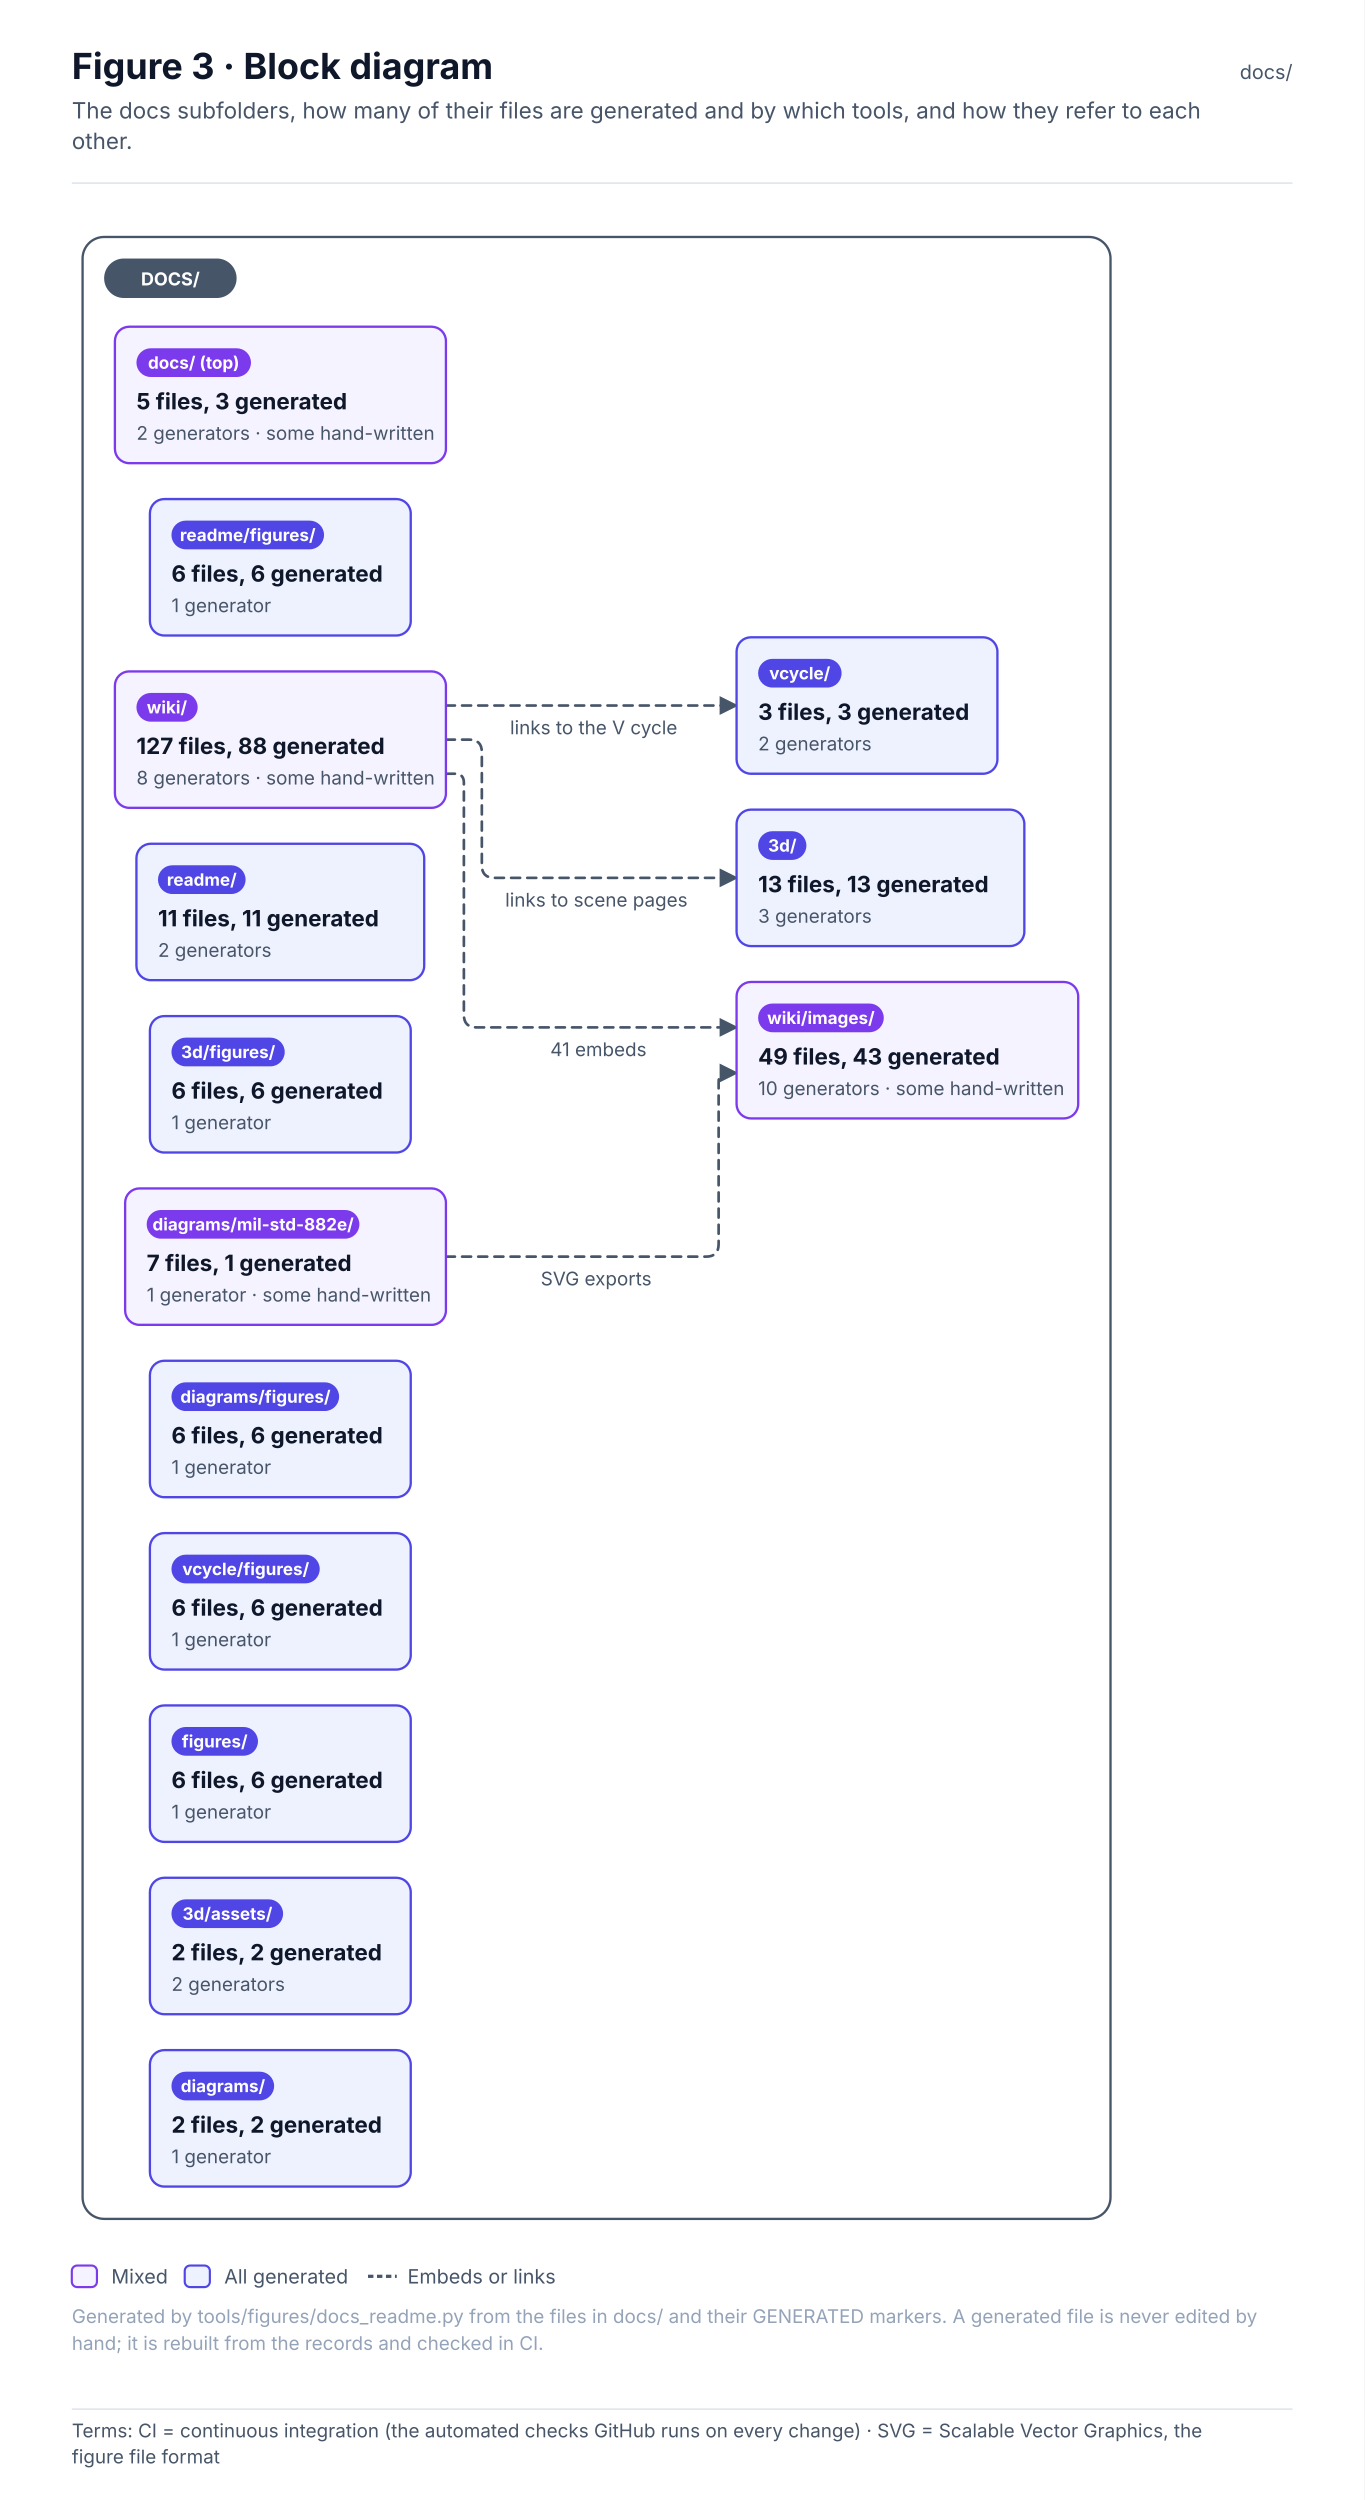
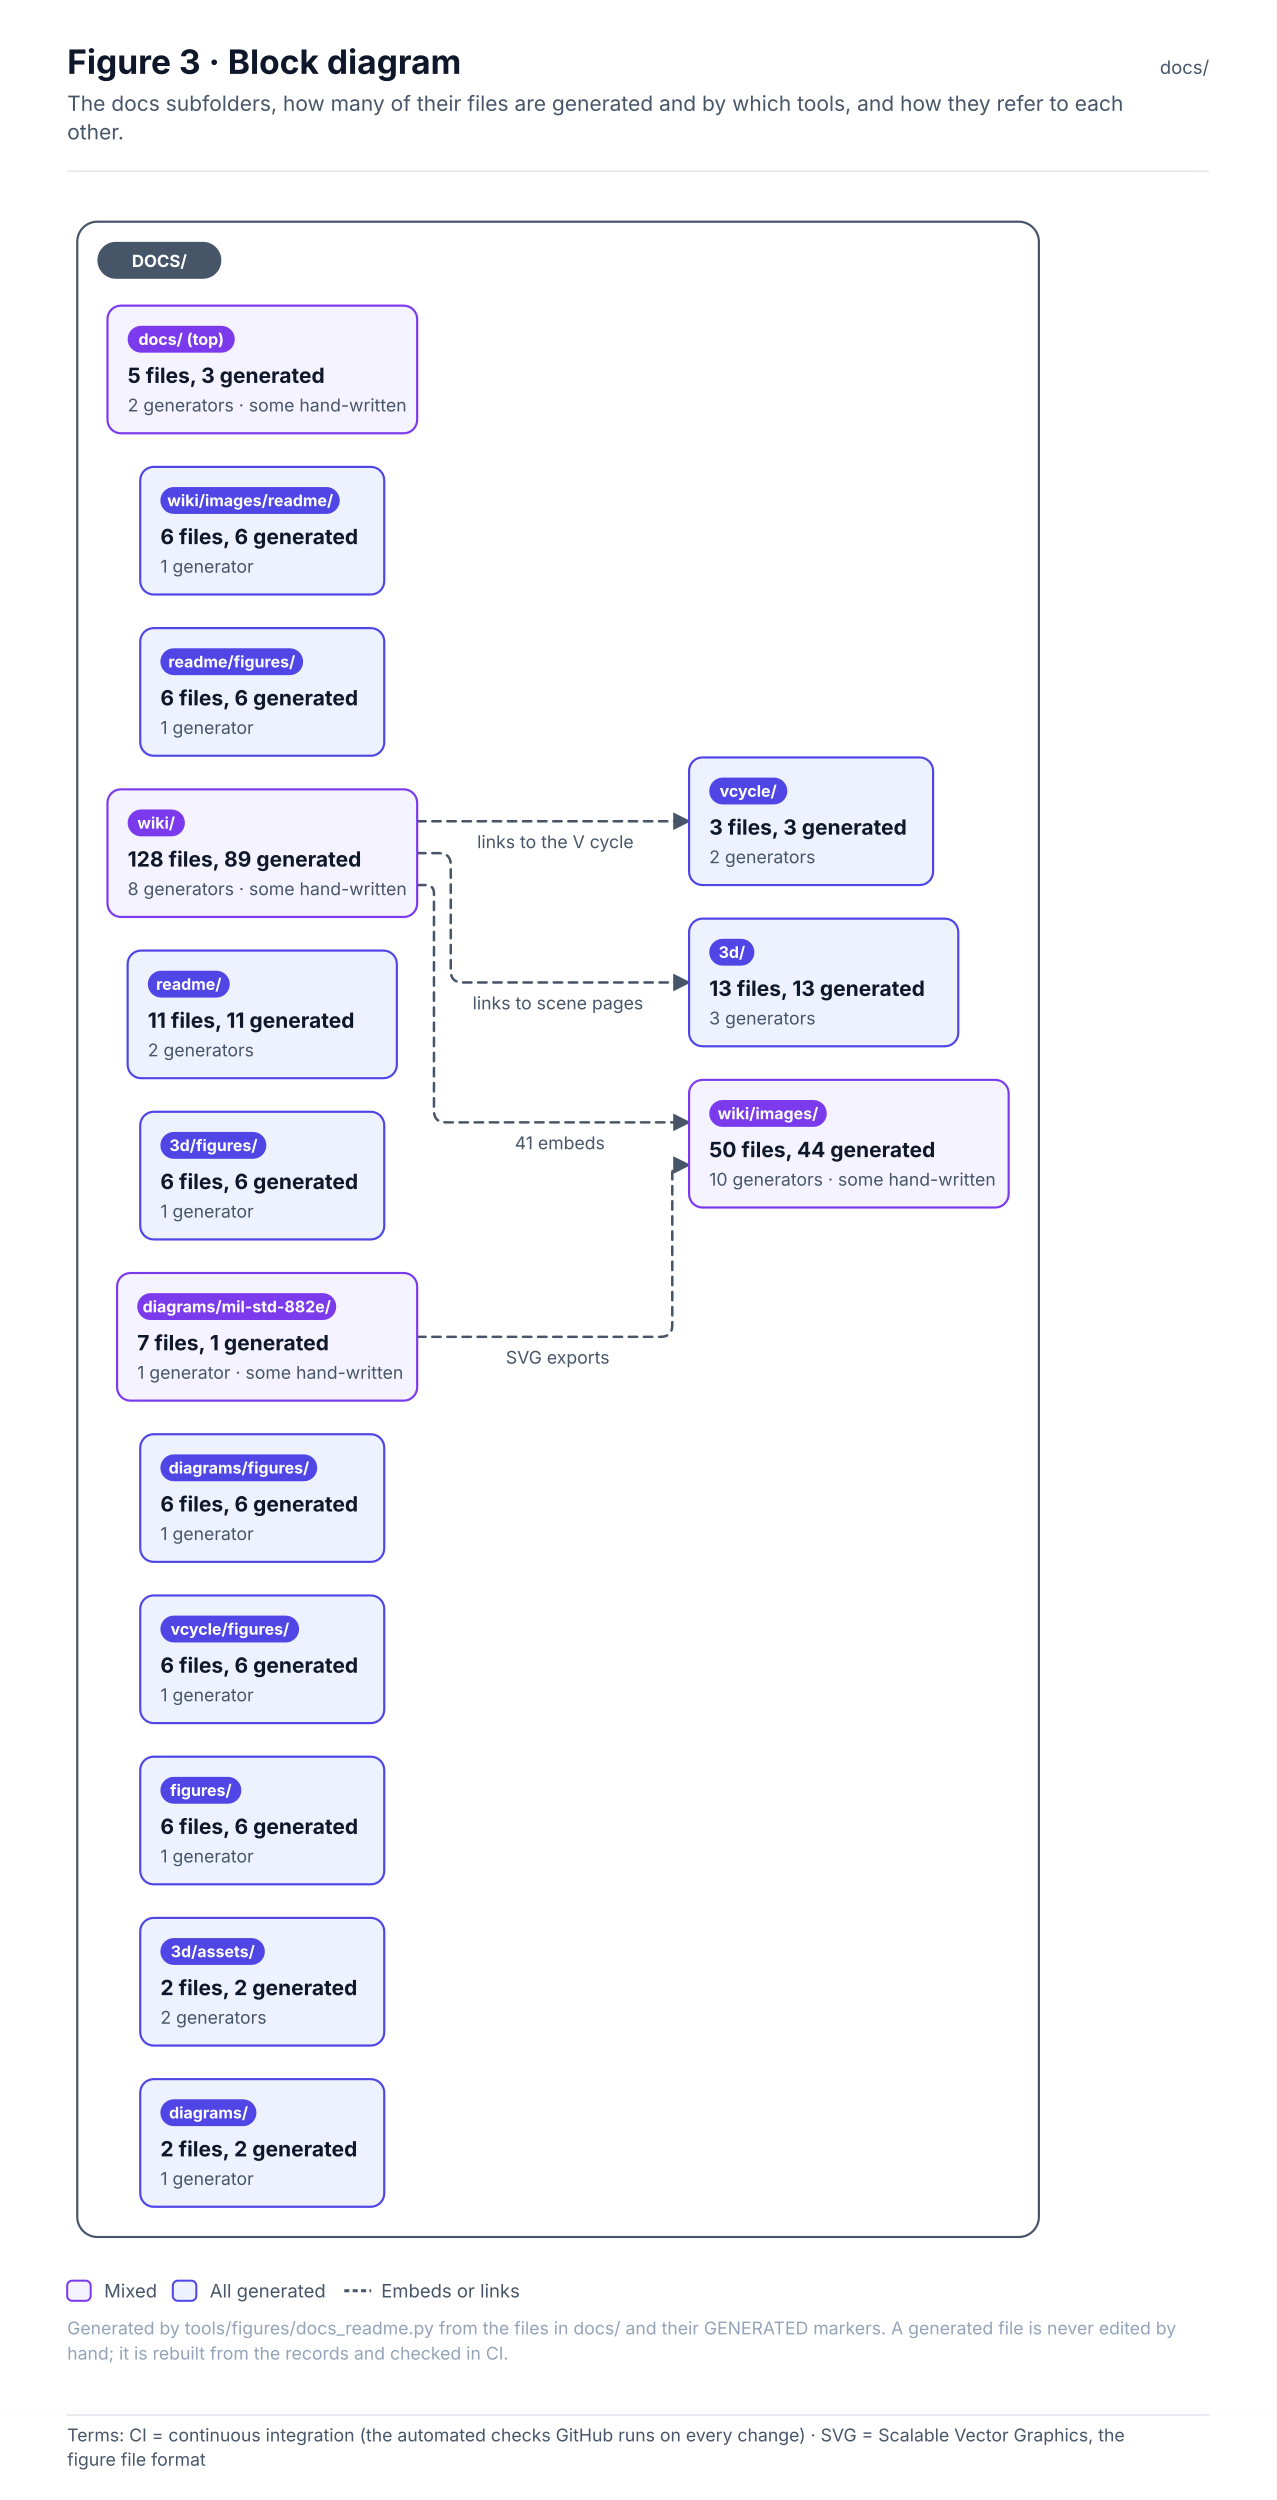
- <svg xmlns="http://www.w3.org/2000/svg" width="760" height="1392.6" viewBox="0 0 760 1392.6" font-family="Inter, 'Segoe UI', Helvetica, Arial, sans-serif" role="img">
+ <svg xmlns="http://www.w3.org/2000/svg" width="760" height="1488.6" viewBox="0 0 760 1488.6" font-family="Inter, 'Segoe UI', Helvetica, Arial, sans-serif" role="img">
  <defs>
    <pattern id="hatch" patternUnits="userSpaceOnUse" width="6" height="6" patternTransform="rotate(45)">
      <rect width="6" height="6" fill="#F1F5F9" />
      <line x1="0" y1="0" x2="0" y2="6" stroke="#E2E8F0" stroke-width="2" />
    </pattern>
    <marker id="arr-ink" viewBox="0 0 10 10" refX="9" refY="5" markerWidth="7" markerHeight="7" orient="auto-start-reverse">
      <path d="M0 0 L10 5 L0 10 z" fill="#475569" />
    </marker>
    <marker id="dia-ink" viewBox="0 0 16 10" refX="15" refY="5" markerWidth="12" markerHeight="8" orient="auto-start-reverse">
      <path d="M1 5 L8 1 L15 5 L8 9 z" fill="#475569" />
    </marker>
    <marker id="tri-ink" viewBox="0 0 12 12" refX="11" refY="6" markerWidth="10" markerHeight="10" orient="auto-start-reverse">
      <path d="M1 1 L11 6 L1 11 z" fill="#FFFFFF" stroke="#475569" stroke-width="1.2" />
    </marker>
    <marker id="arr-system" viewBox="0 0 10 10" refX="9" refY="5" markerWidth="7" markerHeight="7" orient="auto-start-reverse">
      <path d="M0 0 L10 5 L0 10 z" fill="#4F46E5" />
    </marker>
    <marker id="dia-system" viewBox="0 0 16 10" refX="15" refY="5" markerWidth="12" markerHeight="8" orient="auto-start-reverse">
      <path d="M1 5 L8 1 L15 5 L8 9 z" fill="#4F46E5" />
    </marker>
    <marker id="tri-system" viewBox="0 0 12 12" refX="11" refY="6" markerWidth="10" markerHeight="10" orient="auto-start-reverse">
      <path d="M1 1 L11 6 L1 11 z" fill="#FFFFFF" stroke="#4F46E5" stroke-width="1.2" />
    </marker>
    <marker id="arr-software" viewBox="0 0 10 10" refX="9" refY="5" markerWidth="7" markerHeight="7" orient="auto-start-reverse">
      <path d="M0 0 L10 5 L0 10 z" fill="#0F766E" />
    </marker>
    <marker id="dia-software" viewBox="0 0 16 10" refX="15" refY="5" markerWidth="12" markerHeight="8" orient="auto-start-reverse">
      <path d="M1 5 L8 1 L15 5 L8 9 z" fill="#0F766E" />
    </marker>
    <marker id="tri-software" viewBox="0 0 12 12" refX="11" refY="6" markerWidth="10" markerHeight="10" orient="auto-start-reverse">
      <path d="M1 1 L11 6 L1 11 z" fill="#FFFFFF" stroke="#0F766E" stroke-width="1.2" />
    </marker>
    <marker id="arr-safety" viewBox="0 0 10 10" refX="9" refY="5" markerWidth="7" markerHeight="7" orient="auto-start-reverse">
      <path d="M0 0 L10 5 L0 10 z" fill="#C2410C" />
    </marker>
    <marker id="dia-safety" viewBox="0 0 16 10" refX="15" refY="5" markerWidth="12" markerHeight="8" orient="auto-start-reverse">
      <path d="M1 5 L8 1 L15 5 L8 9 z" fill="#C2410C" />
    </marker>
    <marker id="tri-safety" viewBox="0 0 12 12" refX="11" refY="6" markerWidth="10" markerHeight="10" orient="auto-start-reverse">
      <path d="M1 1 L11 6 L1 11 z" fill="#FFFFFF" stroke="#C2410C" stroke-width="1.2" />
    </marker>
    <marker id="arr-interface" viewBox="0 0 10 10" refX="9" refY="5" markerWidth="7" markerHeight="7" orient="auto-start-reverse">
      <path d="M0 0 L10 5 L0 10 z" fill="#7C3AED" />
    </marker>
    <marker id="dia-interface" viewBox="0 0 16 10" refX="15" refY="5" markerWidth="12" markerHeight="8" orient="auto-start-reverse">
      <path d="M1 5 L8 1 L15 5 L8 9 z" fill="#7C3AED" />
    </marker>
    <marker id="tri-interface" viewBox="0 0 12 12" refX="11" refY="6" markerWidth="10" markerHeight="10" orient="auto-start-reverse">
      <path d="M1 1 L11 6 L1 11 z" fill="#FFFFFF" stroke="#7C3AED" stroke-width="1.2" />
    </marker>
    <marker id="arr-external" viewBox="0 0 10 10" refX="9" refY="5" markerWidth="7" markerHeight="7" orient="auto-start-reverse">
      <path d="M0 0 L10 5 L0 10 z" fill="#64748B" />
    </marker>
    <marker id="dia-external" viewBox="0 0 16 10" refX="15" refY="5" markerWidth="12" markerHeight="8" orient="auto-start-reverse">
      <path d="M1 5 L8 1 L15 5 L8 9 z" fill="#64748B" />
    </marker>
    <marker id="tri-external" viewBox="0 0 12 12" refX="11" refY="6" markerWidth="10" markerHeight="10" orient="auto-start-reverse">
      <path d="M1 1 L11 6 L1 11 z" fill="#FFFFFF" stroke="#64748B" stroke-width="1.2" />
    </marker>
    <marker id="arr-work" viewBox="0 0 10 10" refX="9" refY="5" markerWidth="7" markerHeight="7" orient="auto-start-reverse">
      <path d="M0 0 L10 5 L0 10 z" fill="#475569" />
    </marker>
    <marker id="dia-work" viewBox="0 0 16 10" refX="15" refY="5" markerWidth="12" markerHeight="8" orient="auto-start-reverse">
      <path d="M1 5 L8 1 L15 5 L8 9 z" fill="#475569" />
    </marker>
    <marker id="tri-work" viewBox="0 0 12 12" refX="11" refY="6" markerWidth="10" markerHeight="10" orient="auto-start-reverse">
      <path d="M1 1 L11 6 L1 11 z" fill="#FFFFFF" stroke="#475569" stroke-width="1.2" />
    </marker>
    <marker id="arr-muted" viewBox="0 0 10 10" refX="9" refY="5" markerWidth="7" markerHeight="7" orient="auto-start-reverse">
      <path d="M0 0 L10 5 L0 10 z" fill="#94A3B8" />
    </marker>
    <marker id="dia-muted" viewBox="0 0 16 10" refX="15" refY="5" markerWidth="12" markerHeight="8" orient="auto-start-reverse">
      <path d="M1 5 L8 1 L15 5 L8 9 z" fill="#94A3B8" />
    </marker>
    <marker id="tri-muted" viewBox="0 0 12 12" refX="11" refY="6" markerWidth="10" markerHeight="10" orient="auto-start-reverse">
      <path d="M1 1 L11 6 L1 11 z" fill="#FFFFFF" stroke="#94A3B8" stroke-width="1.2" />
    </marker>
    <marker id="arr-current" viewBox="0 0 10 10" refX="9" refY="5" markerWidth="7" markerHeight="7" orient="auto-start-reverse">
      <path d="M0 0 L10 5 L0 10 z" fill="#0F172A" />
    </marker>
    <marker id="dia-current" viewBox="0 0 16 10" refX="15" refY="5" markerWidth="12" markerHeight="8" orient="auto-start-reverse">
      <path d="M1 5 L8 1 L15 5 L8 9 z" fill="#0F172A" />
    </marker>
    <marker id="tri-current" viewBox="0 0 12 12" refX="11" refY="6" markerWidth="10" markerHeight="10" orient="auto-start-reverse">
      <path d="M1 1 L11 6 L1 11 z" fill="#FFFFFF" stroke="#0F172A" stroke-width="1.2" />
    </marker>
    <marker id="arr-ok" viewBox="0 0 10 10" refX="9" refY="5" markerWidth="7" markerHeight="7" orient="auto-start-reverse">
      <path d="M0 0 L10 5 L0 10 z" fill="#2E9E6A" />
    </marker>
    <marker id="dia-ok" viewBox="0 0 16 10" refX="15" refY="5" markerWidth="12" markerHeight="8" orient="auto-start-reverse">
      <path d="M1 5 L8 1 L15 5 L8 9 z" fill="#2E9E6A" />
    </marker>
    <marker id="tri-ok" viewBox="0 0 12 12" refX="11" refY="6" markerWidth="10" markerHeight="10" orient="auto-start-reverse">
      <path d="M1 1 L11 6 L1 11 z" fill="#FFFFFF" stroke="#2E9E6A" stroke-width="1.2" />
    </marker>
    <marker id="arr-amber" viewBox="0 0 10 10" refX="9" refY="5" markerWidth="7" markerHeight="7" orient="auto-start-reverse">
      <path d="M0 0 L10 5 L0 10 z" fill="#D97706" />
    </marker>
    <marker id="dia-amber" viewBox="0 0 16 10" refX="15" refY="5" markerWidth="12" markerHeight="8" orient="auto-start-reverse">
      <path d="M1 5 L8 1 L15 5 L8 9 z" fill="#D97706" />
    </marker>
    <marker id="tri-amber" viewBox="0 0 12 12" refX="11" refY="6" markerWidth="10" markerHeight="10" orient="auto-start-reverse">
      <path d="M1 1 L11 6 L1 11 z" fill="#FFFFFF" stroke="#D97706" stroke-width="1.2" />
    </marker>
    <marker id="arr-red" viewBox="0 0 10 10" refX="9" refY="5" markerWidth="7" markerHeight="7" orient="auto-start-reverse">
      <path d="M0 0 L10 5 L0 10 z" fill="#D2553F" />
    </marker>
    <marker id="dia-red" viewBox="0 0 16 10" refX="15" refY="5" markerWidth="12" markerHeight="8" orient="auto-start-reverse">
      <path d="M1 5 L8 1 L15 5 L8 9 z" fill="#D2553F" />
    </marker>
    <marker id="tri-red" viewBox="0 0 12 12" refX="11" refY="6" markerWidth="10" markerHeight="10" orient="auto-start-reverse">
      <path d="M1 1 L11 6 L1 11 z" fill="#FFFFFF" stroke="#D2553F" stroke-width="1.2" />
    </marker>
  </defs>
-   <rect x="0" y="0" width="760" height="1338" rx="0" fill="#FFFFFF" stroke="none" stroke-width="0" />
+   <rect x="0" y="0" width="760" height="1434" rx="0" fill="#FFFFFF" stroke="none" stroke-width="0" />
  <text x="40" y="44" font-size="20" fill="#0F172A" font-weight="700">Figure 3 · Block diagram</text>
  <text x="40" y="66" font-size="12.5" fill="#475569">The docs subfolders, how many of their files are generated and by which tools, and how they refer to each</text>
  <text x="40" y="83" font-size="12.5" fill="#475569">other.</text>
  <text x="720" y="44" font-size="11" fill="#475569" text-anchor="end">docs/</text>
  <line x1="40" y1="102" x2="720" y2="102" stroke="#E2E8F0" stroke-width="1" />
  <g transform="translate(40 126)">
-     <rect x="6" y="6" width="572.6" height="1104" rx="12" fill="#FFFFFF" stroke="#475569" stroke-width="1.3" />
-     <path d="M208.4 574 L353.3 574 Q360.3 574 360.3 567 L360.3 476.7 Q360.3 471.7 365.3 471.7 L370.3 471.7" stroke="#475569" stroke-width="1.5" fill="none" stroke-dasharray="5 4" stroke-linejoin="round" stroke-linecap="round" marker-end="url(#arr-ink)" />
-     <path d="M208.4 305 L213.4 305 Q218.4 305 218.4 310 L218.4 439.3 Q218.4 446.3 225.4 446.3 L370.3 446.3" stroke="#475569" stroke-width="1.5" fill="none" stroke-dasharray="5 4" stroke-linejoin="round" stroke-linecap="round" marker-end="url(#arr-ink)" />
-     <path d="M208.4 286 L221.4 286 Q228.4 286 228.4 293 L228.4 356 Q228.4 363 235.4 363 L370.3 363" stroke="#475569" stroke-width="1.5" fill="none" stroke-dasharray="5 4" stroke-linejoin="round" stroke-linecap="round" marker-end="url(#arr-ink)" />
-     <path d="M208.4 267 L370.3 267" stroke="#475569" stroke-width="1.5" fill="none" stroke-dasharray="5 4" stroke-linejoin="round" stroke-linecap="round" marker-end="url(#arr-ink)" />
+     <rect x="6" y="6" width="572.6" height="1200" rx="12" fill="#FFFFFF" stroke="#475569" stroke-width="1.3" />
+     <path d="M208.4 670 L353.3 670 Q360.3 670 360.3 663 L360.3 572.7 Q360.3 567.7 365.3 567.7 L370.3 567.7" stroke="#475569" stroke-width="1.5" fill="none" stroke-dasharray="5 4" stroke-linejoin="round" stroke-linecap="round" marker-end="url(#arr-ink)" />
+     <path d="M208.4 401 L213.4 401 Q218.4 401 218.4 406 L218.4 535.3 Q218.4 542.3 225.4 542.3 L370.3 542.3" stroke="#475569" stroke-width="1.5" fill="none" stroke-dasharray="5 4" stroke-linejoin="round" stroke-linecap="round" marker-end="url(#arr-ink)" />
+     <path d="M208.4 382 L221.4 382 Q228.4 382 228.4 389 L228.4 452 Q228.4 459 235.4 459 L370.3 459" stroke="#475569" stroke-width="1.5" fill="none" stroke-dasharray="5 4" stroke-linejoin="round" stroke-linecap="round" marker-end="url(#arr-ink)" />
+     <path d="M208.4 363 L370.3 363" stroke="#475569" stroke-width="1.5" fill="none" stroke-dasharray="5 4" stroke-linejoin="round" stroke-linecap="round" marker-end="url(#arr-ink)" />
    <rect x="18" y="18" width="73.8" height="22" rx="11" fill="#475569" stroke="none" stroke-width="0" />
    <text x="54.9" y="33" font-size="10" fill="#FFFFFF" font-weight="700" text-anchor="middle">DOCS/</text>
    <rect x="24" y="56" width="184.4" height="76" rx="8" fill="#F5F3FF" stroke="#7C3AED" stroke-width="1.3" />
    <rect x="36" y="68" width="63.8" height="16" rx="8.0" fill="#7C3AED" stroke="none" stroke-width="1" />
    <text x="67.9" y="79.4" font-size="9.5" fill="#FFFFFF" font-weight="700" text-anchor="middle">docs/ (top)</text>
    <text x="36" y="102" font-size="12.5" fill="#0F172A" font-weight="700">5 files, 3 generated</text>
    <text x="36" y="119" font-size="10.5" fill="#475569">2 generators · some hand-written</text>
-     <rect x="370.3" y="325" width="160.3" height="76" rx="8" fill="#EEF2FF" stroke="#4F46E5" stroke-width="1.3" />
-     <rect x="382.3" y="337" width="26.9" height="16" rx="8.0" fill="#4F46E5" stroke="none" stroke-width="1" />
-     <text x="395.8" y="348.4" font-size="9.5" fill="#FFFFFF" font-weight="700" text-anchor="middle">3d/</text>
-     <text x="382.3" y="371" font-size="12.5" fill="#0F172A" font-weight="700">13 files, 13 generated</text>
-     <text x="382.3" y="388" font-size="10.5" fill="#475569">3 generators</text>
+     <rect x="370.3" y="421" width="160.3" height="76" rx="8" fill="#EEF2FF" stroke="#4F46E5" stroke-width="1.3" />
+     <rect x="382.3" y="433" width="26.9" height="16" rx="8.0" fill="#4F46E5" stroke="none" stroke-width="1" />
+     <text x="395.8" y="444.4" font-size="9.5" fill="#FFFFFF" font-weight="700" text-anchor="middle">3d/</text>
+     <text x="382.3" y="467" font-size="12.5" fill="#0F172A" font-weight="700">13 files, 13 generated</text>
+     <text x="382.3" y="484" font-size="10.5" fill="#475569">3 generators</text>
+     <rect x="43.5" y="1016" width="145.3" height="76" rx="8" fill="#EEF2FF" stroke="#4F46E5" stroke-width="1.3" />
+     <rect x="55.5" y="1028" width="62.2" height="16" rx="8.0" fill="#4F46E5" stroke="none" stroke-width="1" />
+     <text x="86.7" y="1039.4" font-size="9.5" fill="#FFFFFF" font-weight="700" text-anchor="middle">3d/assets/</text>
+     <text x="55.5" y="1062" font-size="12.5" fill="#0F172A" font-weight="700">2 files, 2 generated</text>
+     <text x="55.5" y="1079" font-size="10.5" fill="#475569">2 generators</text>
+     <rect x="43.5" y="536" width="145.3" height="76" rx="8" fill="#EEF2FF" stroke="#4F46E5" stroke-width="1.3" />
+     <rect x="55.5" y="548" width="63.1" height="16" rx="8.0" fill="#4F46E5" stroke="none" stroke-width="1" />
+     <text x="87.1" y="559.4" font-size="9.5" fill="#FFFFFF" font-weight="700" text-anchor="middle">3d/figures/</text>
+     <text x="55.5" y="582" font-size="12.5" fill="#0F172A" font-weight="700">6 files, 6 generated</text>
+     <text x="55.5" y="599" font-size="10.5" fill="#475569">1 generator</text>
+     <rect x="43.5" y="1112" width="145.3" height="76" rx="8" fill="#EEF2FF" stroke="#4F46E5" stroke-width="1.3" />
+     <rect x="55.5" y="1124" width="57.2" height="16" rx="8.0" fill="#4F46E5" stroke="none" stroke-width="1" />
+     <text x="84.2" y="1135.4" font-size="9.5" fill="#FFFFFF" font-weight="700" text-anchor="middle">diagrams/</text>
+     <text x="55.5" y="1158" font-size="12.5" fill="#0F172A" font-weight="700">2 files, 2 generated</text>
+     <text x="55.5" y="1175" font-size="10.5" fill="#475569">1 generator</text>
+     <rect x="43.5" y="728" width="145.3" height="76" rx="8" fill="#EEF2FF" stroke="#4F46E5" stroke-width="1.3" />
+     <rect x="55.5" y="740" width="93.4" height="16" rx="8.0" fill="#4F46E5" stroke="none" stroke-width="1" />
+     <text x="102.3" y="751.4" font-size="9.5" fill="#FFFFFF" font-weight="700" text-anchor="middle">diagrams/figures/</text>
+     <text x="55.5" y="774" font-size="12.5" fill="#0F172A" font-weight="700">6 files, 6 generated</text>
+     <text x="55.5" y="791" font-size="10.5" fill="#475569">1 generator</text>
+     <rect x="29.7" y="632" width="178.7" height="76" rx="8" fill="#F5F3FF" stroke="#7C3AED" stroke-width="1.3" />
+     <rect x="41.7" y="644" width="118.5" height="16" rx="8.0" fill="#7C3AED" stroke="none" stroke-width="1" />
+     <text x="101" y="655.4" font-size="9.5" fill="#FFFFFF" font-weight="700" text-anchor="middle">diagrams/mil-std-882e/</text>
+     <text x="41.7" y="678" font-size="12.5" fill="#0F172A" font-weight="700">7 files, 1 generated</text>
+     <text x="41.7" y="695" font-size="10.5" fill="#475569">1 generator · some hand-written</text>
    <rect x="43.5" y="920" width="145.3" height="76" rx="8" fill="#EEF2FF" stroke="#4F46E5" stroke-width="1.3" />
-     <rect x="55.5" y="932" width="62.2" height="16" rx="8.0" fill="#4F46E5" stroke="none" stroke-width="1" />
-     <text x="86.7" y="943.4" font-size="9.5" fill="#FFFFFF" font-weight="700" text-anchor="middle">3d/assets/</text>
-     <text x="55.5" y="966" font-size="12.5" fill="#0F172A" font-weight="700">2 files, 2 generated</text>
-     <text x="55.5" y="983" font-size="10.5" fill="#475569">2 generators</text>
-     <rect x="43.5" y="440" width="145.3" height="76" rx="8" fill="#EEF2FF" stroke="#4F46E5" stroke-width="1.3" />
-     <rect x="55.5" y="452" width="63.1" height="16" rx="8.0" fill="#4F46E5" stroke="none" stroke-width="1" />
-     <text x="87.1" y="463.4" font-size="9.5" fill="#FFFFFF" font-weight="700" text-anchor="middle">3d/figures/</text>
-     <text x="55.5" y="486" font-size="12.5" fill="#0F172A" font-weight="700">6 files, 6 generated</text>
-     <text x="55.5" y="503" font-size="10.5" fill="#475569">1 generator</text>
-     <rect x="43.5" y="1016" width="145.3" height="76" rx="8" fill="#EEF2FF" stroke="#4F46E5" stroke-width="1.3" />
-     <rect x="55.5" y="1028" width="57.2" height="16" rx="8.0" fill="#4F46E5" stroke="none" stroke-width="1" />
-     <text x="84.2" y="1039.4" font-size="9.5" fill="#FFFFFF" font-weight="700" text-anchor="middle">diagrams/</text>
-     <text x="55.5" y="1062" font-size="12.5" fill="#0F172A" font-weight="700">2 files, 2 generated</text>
-     <text x="55.5" y="1079" font-size="10.5" fill="#475569">1 generator</text>
-     <rect x="43.5" y="632" width="145.3" height="76" rx="8" fill="#EEF2FF" stroke="#4F46E5" stroke-width="1.3" />
-     <rect x="55.5" y="644" width="93.4" height="16" rx="8.0" fill="#4F46E5" stroke="none" stroke-width="1" />
-     <text x="102.3" y="655.4" font-size="9.5" fill="#FFFFFF" font-weight="700" text-anchor="middle">diagrams/figures/</text>
-     <text x="55.5" y="678" font-size="12.5" fill="#0F172A" font-weight="700">6 files, 6 generated</text>
-     <text x="55.5" y="695" font-size="10.5" fill="#475569">1 generator</text>
-     <rect x="29.7" y="536" width="178.7" height="76" rx="8" fill="#F5F3FF" stroke="#7C3AED" stroke-width="1.3" />
-     <rect x="41.7" y="548" width="118.5" height="16" rx="8.0" fill="#7C3AED" stroke="none" stroke-width="1" />
-     <text x="101" y="559.4" font-size="9.5" fill="#FFFFFF" font-weight="700" text-anchor="middle">diagrams/mil-std-882e/</text>
-     <text x="41.7" y="582" font-size="12.5" fill="#0F172A" font-weight="700">7 files, 1 generated</text>
-     <text x="41.7" y="599" font-size="10.5" fill="#475569">1 generator · some hand-written</text>
+     <rect x="55.5" y="932" width="48.2" height="16" rx="8.0" fill="#4F46E5" stroke="none" stroke-width="1" />
+     <text x="79.6" y="943.4" font-size="9.5" fill="#FFFFFF" font-weight="700" text-anchor="middle">figures/</text>
+     <text x="55.5" y="966" font-size="12.5" fill="#0F172A" font-weight="700">6 files, 6 generated</text>
+     <text x="55.5" y="983" font-size="10.5" fill="#475569">1 generator</text>
+     <rect x="36" y="440" width="160.3" height="76" rx="8" fill="#EEF2FF" stroke="#4F46E5" stroke-width="1.3" />
+     <rect x="48" y="452" width="48.8" height="16" rx="8.0" fill="#4F46E5" stroke="none" stroke-width="1" />
+     <text x="72.4" y="463.4" font-size="9.5" fill="#FFFFFF" font-weight="700" text-anchor="middle">readme/</text>
+     <text x="48" y="486" font-size="12.5" fill="#0F172A" font-weight="700">11 files, 11 generated</text>
+     <text x="48" y="503" font-size="10.5" fill="#475569">2 generators</text>
+     <rect x="43.5" y="248" width="145.3" height="76" rx="8" fill="#EEF2FF" stroke="#4F46E5" stroke-width="1.3" />
+     <rect x="55.5" y="260" width="85" height="16" rx="8.0" fill="#4F46E5" stroke="none" stroke-width="1" />
+     <text x="98" y="271.4" font-size="9.5" fill="#FFFFFF" font-weight="700" text-anchor="middle">readme/figures/</text>
+     <text x="55.5" y="294" font-size="12.5" fill="#0F172A" font-weight="700">6 files, 6 generated</text>
+     <text x="55.5" y="311" font-size="10.5" fill="#475569">1 generator</text>
+     <rect x="370.3" y="325" width="145.3" height="76" rx="8" fill="#EEF2FF" stroke="#4F46E5" stroke-width="1.3" />
+     <rect x="382.3" y="337" width="46.5" height="16" rx="8.0" fill="#4F46E5" stroke="none" stroke-width="1" />
+     <text x="405.5" y="348.4" font-size="9.5" fill="#FFFFFF" font-weight="700" text-anchor="middle">vcycle/</text>
+     <text x="382.3" y="371" font-size="12.5" fill="#0F172A" font-weight="700">3 files, 3 generated</text>
+     <text x="382.3" y="388" font-size="10.5" fill="#475569">2 generators</text>
    <rect x="43.5" y="824" width="145.3" height="76" rx="8" fill="#EEF2FF" stroke="#4F46E5" stroke-width="1.3" />
-     <rect x="55.5" y="836" width="48.2" height="16" rx="8.0" fill="#4F46E5" stroke="none" stroke-width="1" />
-     <text x="79.6" y="847.4" font-size="9.5" fill="#FFFFFF" font-weight="700" text-anchor="middle">figures/</text>
+     <rect x="55.5" y="836" width="82.6" height="16" rx="8.0" fill="#4F46E5" stroke="none" stroke-width="1" />
+     <text x="96.9" y="847.4" font-size="9.5" fill="#FFFFFF" font-weight="700" text-anchor="middle">vcycle/figures/</text>
    <text x="55.5" y="870" font-size="12.5" fill="#0F172A" font-weight="700">6 files, 6 generated</text>
    <text x="55.5" y="887" font-size="10.5" fill="#475569">1 generator</text>
-     <rect x="36" y="344" width="160.3" height="76" rx="8" fill="#EEF2FF" stroke="#4F46E5" stroke-width="1.3" />
-     <rect x="48" y="356" width="48.8" height="16" rx="8.0" fill="#4F46E5" stroke="none" stroke-width="1" />
-     <text x="72.4" y="367.4" font-size="9.5" fill="#FFFFFF" font-weight="700" text-anchor="middle">readme/</text>
-     <text x="48" y="390" font-size="12.5" fill="#0F172A" font-weight="700">11 files, 11 generated</text>
-     <text x="48" y="407" font-size="10.5" fill="#475569">2 generators</text>
+     <rect x="24" y="344" width="184.4" height="76" rx="8" fill="#F5F3FF" stroke="#7C3AED" stroke-width="1.3" />
+     <rect x="36" y="356" width="34.1" height="16" rx="8.0" fill="#7C3AED" stroke="none" stroke-width="1" />
+     <text x="53" y="367.4" font-size="9.5" fill="#FFFFFF" font-weight="700" text-anchor="middle">wiki/</text>
+     <text x="36" y="390" font-size="12.5" fill="#0F172A" font-weight="700">128 files, 89 generated</text>
+     <text x="36" y="407" font-size="10.5" fill="#475569">8 generators · some hand-written</text>
+     <rect x="370.3" y="517" width="190.3" height="76" rx="8" fill="#F5F3FF" stroke="#7C3AED" stroke-width="1.3" />
+     <rect x="382.3" y="529" width="70" height="16" rx="8.0" fill="#7C3AED" stroke="none" stroke-width="1" />
+     <text x="417.3" y="540.4" font-size="9.5" fill="#FFFFFF" font-weight="700" text-anchor="middle">wiki/images/</text>
+     <text x="382.3" y="563" font-size="12.5" fill="#0F172A" font-weight="700">50 files, 44 generated</text>
+     <text x="382.3" y="580" font-size="10.5" fill="#475569">10 generators · some hand-written</text>
    <rect x="43.5" y="152" width="145.3" height="76" rx="8" fill="#EEF2FF" stroke="#4F46E5" stroke-width="1.3" />
-     <rect x="55.5" y="164" width="85" height="16" rx="8.0" fill="#4F46E5" stroke="none" stroke-width="1" />
-     <text x="98" y="175.4" font-size="9.5" fill="#FFFFFF" font-weight="700" text-anchor="middle">readme/figures/</text>
+     <rect x="55.5" y="164" width="106.8" height="16" rx="8.0" fill="#4F46E5" stroke="none" stroke-width="1" />
+     <text x="109" y="175.4" font-size="9.5" fill="#FFFFFF" font-weight="700" text-anchor="middle">wiki/images/readme/</text>
    <text x="55.5" y="198" font-size="12.5" fill="#0F172A" font-weight="700">6 files, 6 generated</text>
    <text x="55.5" y="215" font-size="10.5" fill="#475569">1 generator</text>
-     <rect x="370.3" y="229" width="145.3" height="76" rx="8" fill="#EEF2FF" stroke="#4F46E5" stroke-width="1.3" />
-     <rect x="382.3" y="241" width="46.5" height="16" rx="8.0" fill="#4F46E5" stroke="none" stroke-width="1" />
-     <text x="405.5" y="252.4" font-size="9.5" fill="#FFFFFF" font-weight="700" text-anchor="middle">vcycle/</text>
-     <text x="382.3" y="275" font-size="12.5" fill="#0F172A" font-weight="700">3 files, 3 generated</text>
-     <text x="382.3" y="292" font-size="10.5" fill="#475569">2 generators</text>
-     <rect x="43.5" y="728" width="145.3" height="76" rx="8" fill="#EEF2FF" stroke="#4F46E5" stroke-width="1.3" />
-     <rect x="55.5" y="740" width="82.6" height="16" rx="8.0" fill="#4F46E5" stroke="none" stroke-width="1" />
-     <text x="96.9" y="751.4" font-size="9.5" fill="#FFFFFF" font-weight="700" text-anchor="middle">vcycle/figures/</text>
-     <text x="55.5" y="774" font-size="12.5" fill="#0F172A" font-weight="700">6 files, 6 generated</text>
-     <text x="55.5" y="791" font-size="10.5" fill="#475569">1 generator</text>
-     <rect x="24" y="248" width="184.4" height="76" rx="8" fill="#F5F3FF" stroke="#7C3AED" stroke-width="1.3" />
-     <rect x="36" y="260" width="34.1" height="16" rx="8.0" fill="#7C3AED" stroke="none" stroke-width="1" />
-     <text x="53" y="271.4" font-size="9.5" fill="#FFFFFF" font-weight="700" text-anchor="middle">wiki/</text>
-     <text x="36" y="294" font-size="12.5" fill="#0F172A" font-weight="700">127 files, 88 generated</text>
-     <text x="36" y="311" font-size="10.5" fill="#475569">8 generators · some hand-written</text>
-     <rect x="370.3" y="421" width="190.3" height="76" rx="8" fill="#F5F3FF" stroke="#7C3AED" stroke-width="1.3" />
-     <rect x="382.3" y="433" width="70" height="16" rx="8.0" fill="#7C3AED" stroke="none" stroke-width="1" />
-     <text x="417.3" y="444.4" font-size="9.5" fill="#FFFFFF" font-weight="700" text-anchor="middle">wiki/images/</text>
-     <text x="382.3" y="467" font-size="12.5" fill="#0F172A" font-weight="700">49 files, 43 generated</text>
-     <text x="382.3" y="484" font-size="10.5" fill="#475569">10 generators · some hand-written</text>
-     <rect x="256.2" y="577" width="76.3" height="18" rx="4" fill="#FFFFFF" stroke="none" stroke-width="0" opacity="0.92" />
-     <text x="261.2" y="590" font-size="10.5" fill="#475569">SVG exports</text>
-     <rect x="261.5" y="449.3" width="65.8" height="18" rx="4" fill="#FFFFFF" stroke="none" stroke-width="0" opacity="0.92" />
-     <text x="266.5" y="462.3" font-size="10.5" fill="#475569">41 embeds</text>
-     <rect x="236.4" y="366" width="115.9" height="18" rx="4" fill="#FFFFFF" stroke="none" stroke-width="0" opacity="0.92" />
-     <text x="241.4" y="379" font-size="10.5" fill="#475569">links to scene pages</text>
-     <rect x="239.1" y="270" width="110.6" height="18" rx="4" fill="#FFFFFF" stroke="none" stroke-width="0" opacity="0.92" />
-     <text x="244.1" y="283" font-size="10.5" fill="#475569">links to the V cycle</text>
+     <rect x="256.2" y="673" width="76.3" height="18" rx="4" fill="#FFFFFF" stroke="none" stroke-width="0" opacity="0.92" />
+     <text x="261.2" y="686" font-size="10.5" fill="#475569">SVG exports</text>
+     <rect x="261.5" y="545.3" width="65.8" height="18" rx="4" fill="#FFFFFF" stroke="none" stroke-width="0" opacity="0.92" />
+     <text x="266.5" y="558.3" font-size="10.5" fill="#475569">41 embeds</text>
+     <rect x="236.4" y="462" width="115.9" height="18" rx="4" fill="#FFFFFF" stroke="none" stroke-width="0" opacity="0.92" />
+     <text x="241.4" y="475" font-size="10.5" fill="#475569">links to scene pages</text>
+     <rect x="239.1" y="366" width="110.6" height="18" rx="4" fill="#FFFFFF" stroke="none" stroke-width="0" opacity="0.92" />
+     <text x="244.1" y="379" font-size="10.5" fill="#475569">links to the V cycle</text>
  </g>
-   <rect x="40" y="1262" width="14" height="12" rx="3" fill="#F5F3FF" stroke="#7C3AED" stroke-width="1.2" />
-   <text x="62" y="1272" font-size="11" fill="#475569">Mixed</text>
-   <rect x="102.9" y="1262" width="14" height="12" rx="3" fill="#EEF2FF" stroke="#4F46E5" stroke-width="1.2" />
-   <text x="124.9" y="1272" font-size="11" fill="#475569">All generated</text>
-   <line x1="205" y1="1268" x2="221" y2="1268" stroke="#475569" stroke-width="1.8" stroke-dasharray="3 2" />
-   <text x="227" y="1272" font-size="11" fill="#475569">Embeds or links</text>
-   <text x="40" y="1294" font-size="10.5" fill="#94A3B8">Generated by tools/figures/docs_readme.py from the files in docs/ and their GENERATED markers. A generated file is never edited by</text>
-   <text x="40" y="1309" font-size="10.5" fill="#94A3B8">hand; it is rebuilt from the records and checked in CI.</text>
-   <g class="terms" data-base-h="1338">
-     <rect x="0" y="1338" width="760" height="54.6" fill="#FFFFFF" />
-     <line x1="40" y1="1342" x2="720" y2="1342" stroke="#E2E8F0" stroke-width="1" />
-     <text x="40" y="1357.7" font-size="10.5" fill="#475569" font-family="Inter, 'Segoe UI', Helvetica, Arial, sans-serif">Terms: CI = continuous integration (the automated checks GitHub runs on every change) · SVG = Scalable Vector Graphics, the</text>
-     <text x="40" y="1372.2" font-size="10.5" fill="#475569" font-family="Inter, 'Segoe UI', Helvetica, Arial, sans-serif">figure file format</text>
+   <rect x="40" y="1358" width="14" height="12" rx="3" fill="#F5F3FF" stroke="#7C3AED" stroke-width="1.2" />
+   <text x="62" y="1368" font-size="11" fill="#475569">Mixed</text>
+   <rect x="102.9" y="1358" width="14" height="12" rx="3" fill="#EEF2FF" stroke="#4F46E5" stroke-width="1.2" />
+   <text x="124.9" y="1368" font-size="11" fill="#475569">All generated</text>
+   <line x1="205" y1="1364" x2="221" y2="1364" stroke="#475569" stroke-width="1.8" stroke-dasharray="3 2" />
+   <text x="227" y="1368" font-size="11" fill="#475569">Embeds or links</text>
+   <text x="40" y="1390" font-size="10.5" fill="#94A3B8">Generated by tools/figures/docs_readme.py from the files in docs/ and their GENERATED markers. A generated file is never edited by</text>
+   <text x="40" y="1405" font-size="10.5" fill="#94A3B8">hand; it is rebuilt from the records and checked in CI.</text>
+   <g class="terms" data-base-h="1434">
+     <rect x="0" y="1434" width="760" height="54.6" fill="#FFFFFF" />
+     <line x1="40" y1="1438" x2="720" y2="1438" stroke="#E2E8F0" stroke-width="1" />
+     <text x="40" y="1453.7" font-size="10.5" fill="#475569" font-family="Inter, 'Segoe UI', Helvetica, Arial, sans-serif">Terms: CI = continuous integration (the automated checks GitHub runs on every change) · SVG = Scalable Vector Graphics, the</text>
+     <text x="40" y="1468.2" font-size="10.5" fill="#475569" font-family="Inter, 'Segoe UI', Helvetica, Arial, sans-serif">figure file format</text>
  </g>
</svg>
